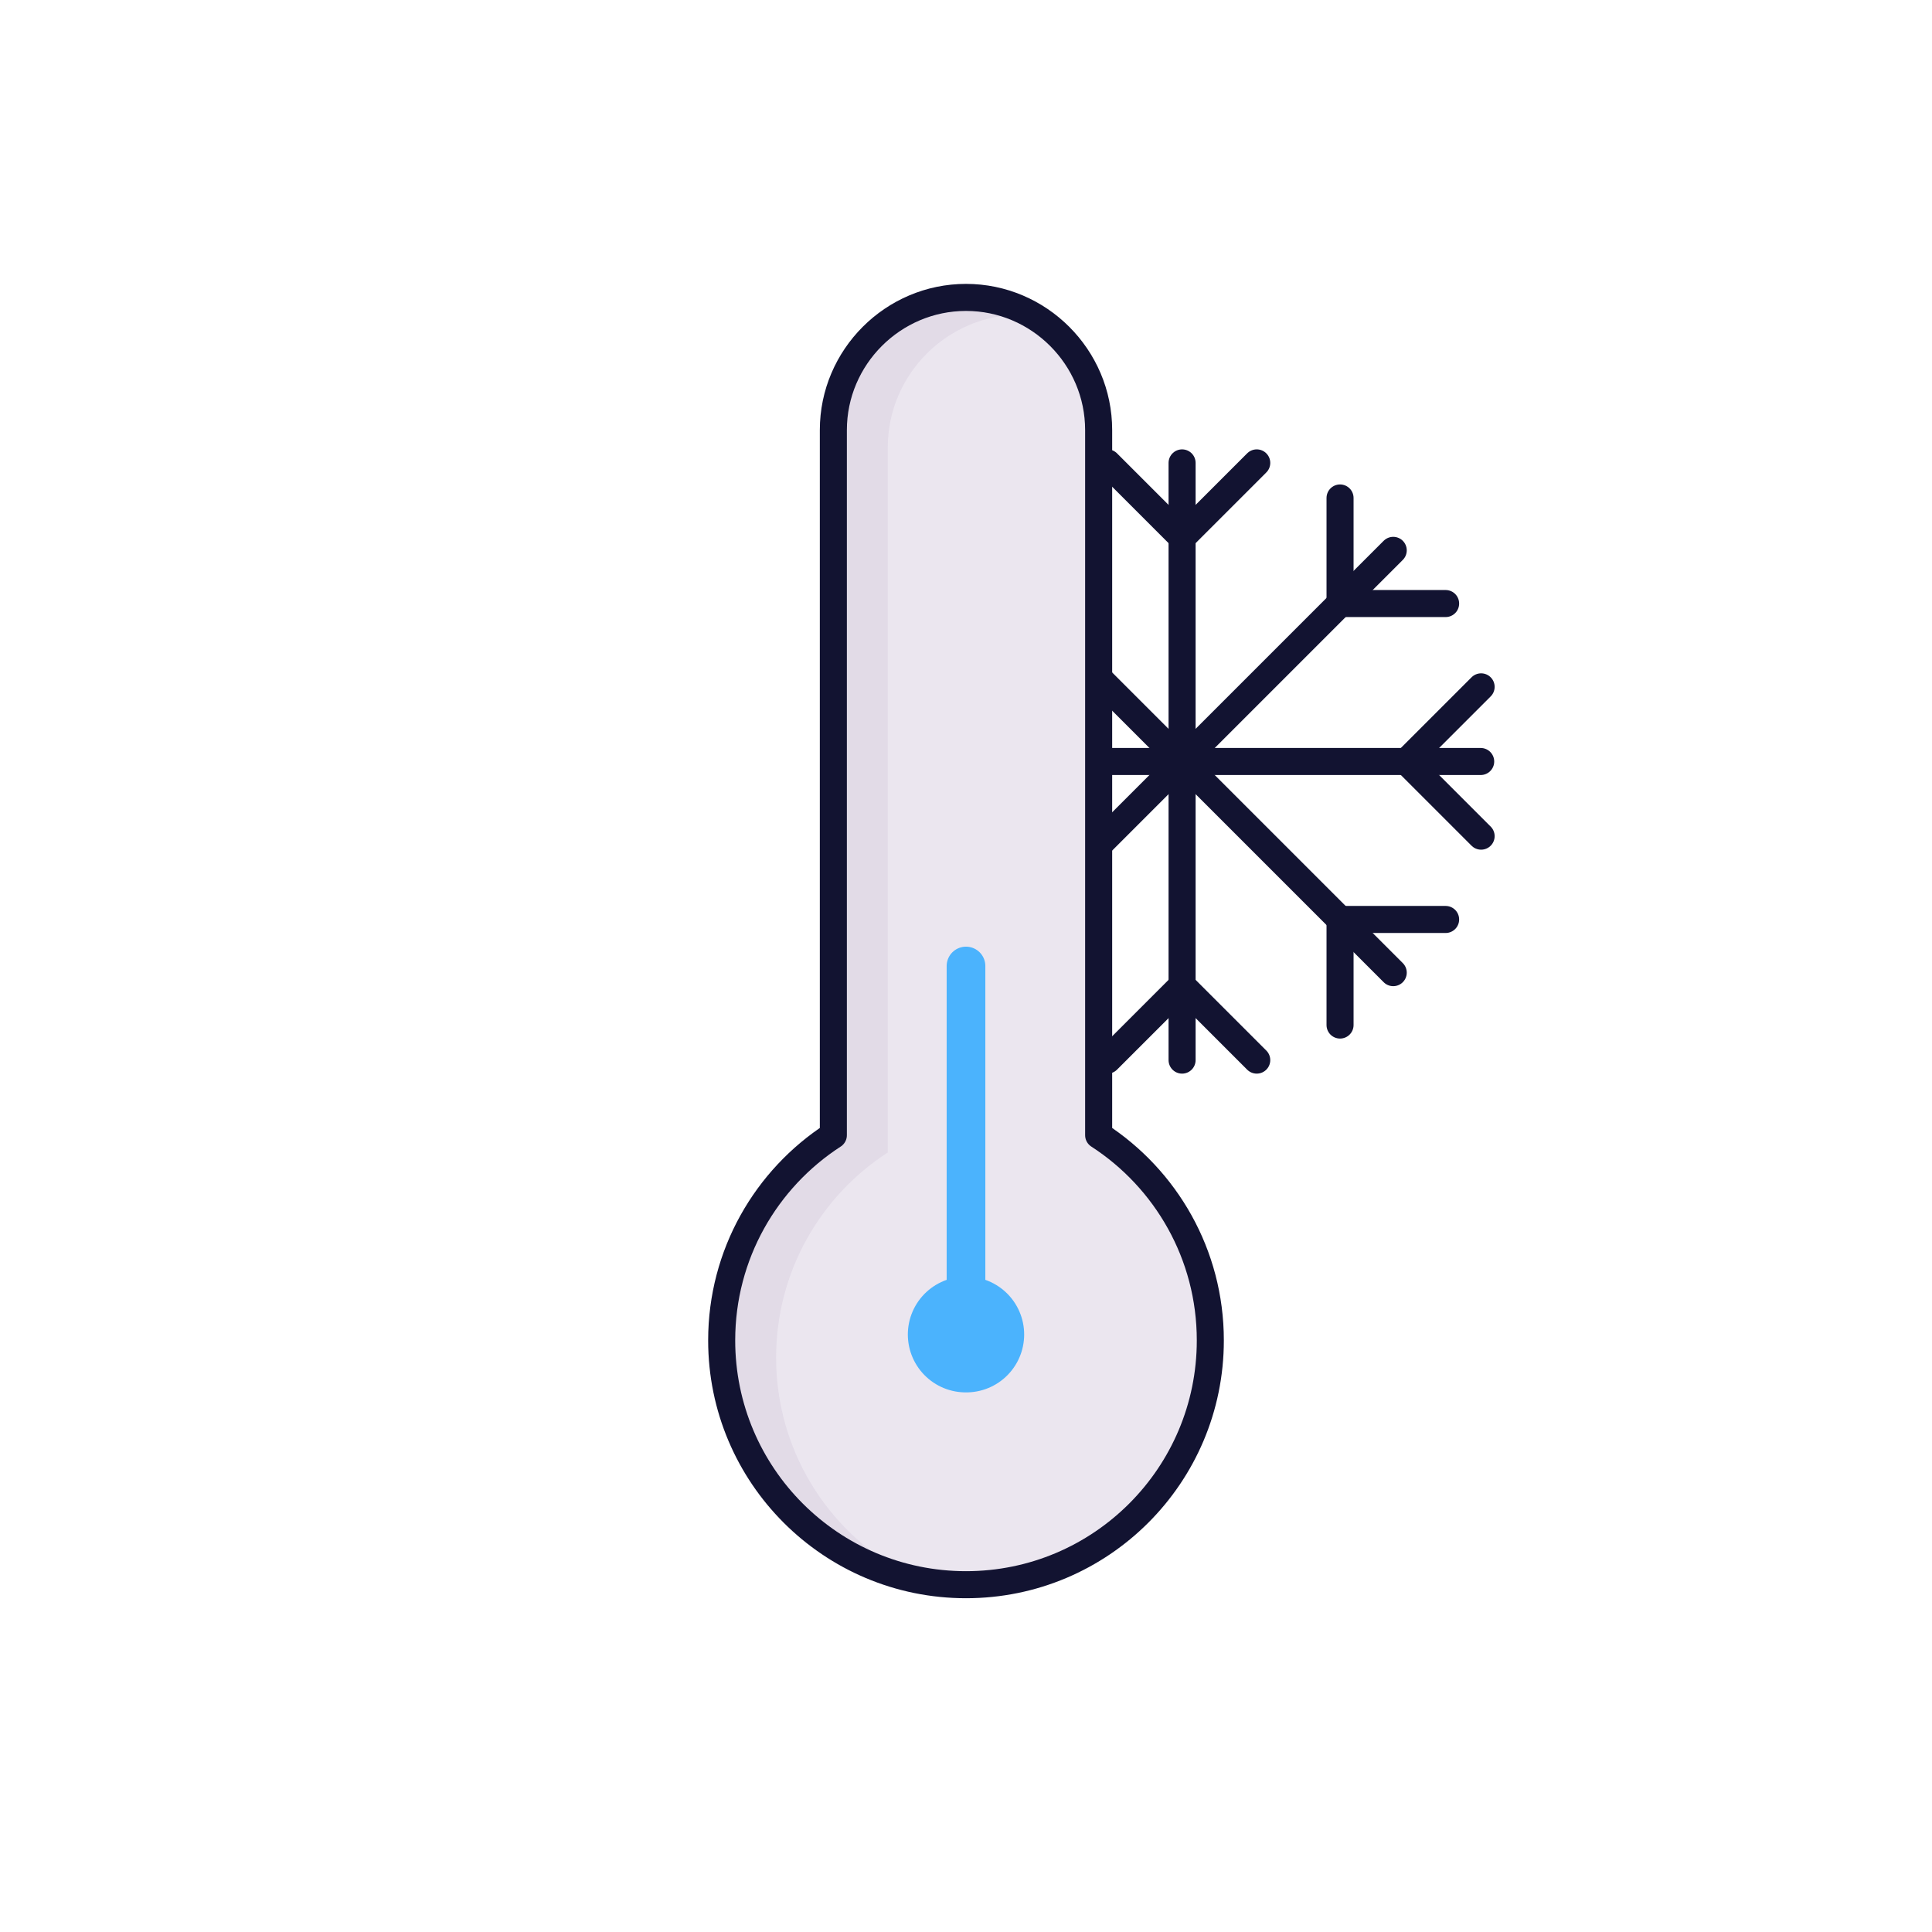
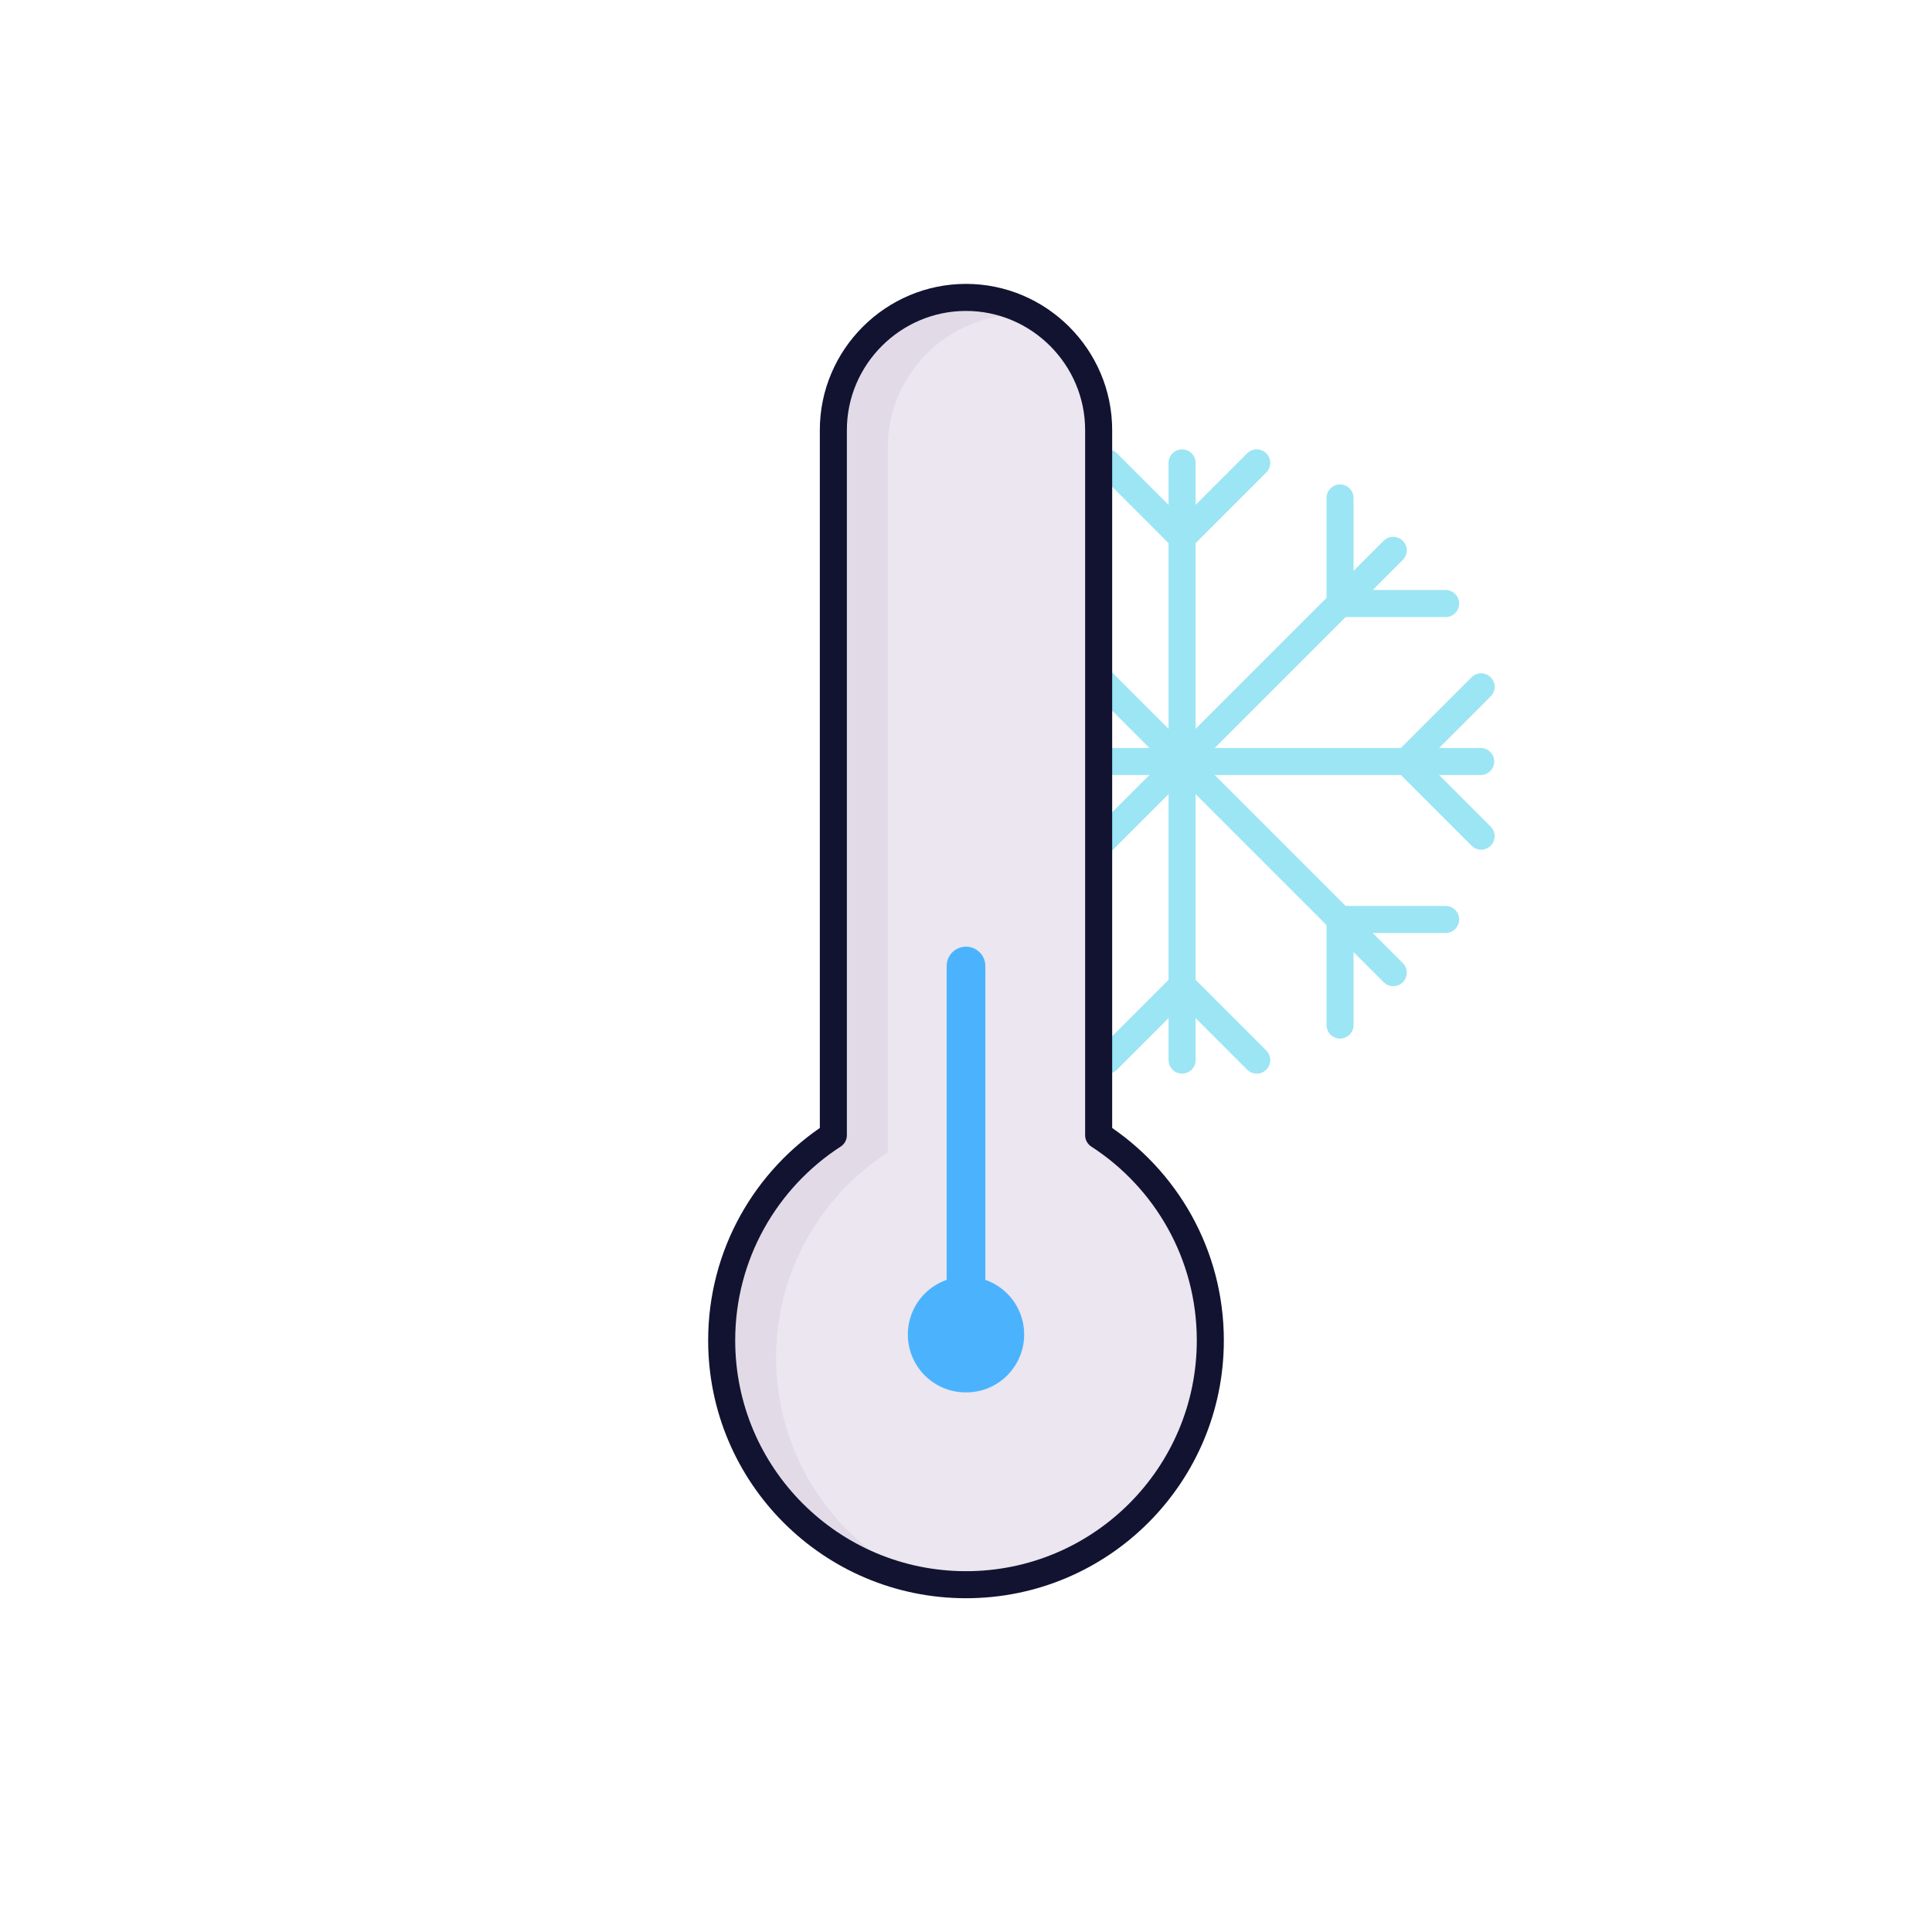
<svg xmlns="http://www.w3.org/2000/svg" viewBox="0 0 500 500" width="500" height="500" preserveAspectRatio="xMidYMid meet" style="width: 100%; height: 100%; transform: translate3d(0px, 0px, 0px) scale(1.3); content-visibility: visible;">
  <defs>
    <clipPath id="__lottie_element_7551">
      <rect width="500" height="500" x="0" y="0" />
    </clipPath>
  </defs>
  <g clip-path="url(#__lottie_element_7551)">
    <g transform="matrix(1,0,0,1,0,0)" opacity="1" style="display: block;">
      <g opacity="1" transform="matrix(1,0,0,1,305.923,197.076)">
-         <path stroke-linecap="round" stroke-linejoin="round" fill-opacity="0" stroke="rgb(18,19,49)" stroke-opacity="1" stroke-width="7" d=" M0,77.278 C0,77.278 0,-77.278 0,-77.278" />
+         <path stroke-linecap="round" stroke-linejoin="round" fill-opacity="0" stroke="#9ce5f4" stroke-opacity="1" stroke-width="7" d=" M0,77.278 C0,77.278 0,-77.278 0,-77.278" />
      </g>
      <g opacity="1" transform="matrix(1,0,0,1,305.923,197.076)">
-         <path stroke-linecap="round" stroke-linejoin="round" fill-opacity="0" stroke="rgb(18,19,49)" stroke-opacity="1" stroke-width="7" d=" M-77.278,0 C-77.278,0 77.278,0 77.278,0" />
+         <path stroke-linecap="round" stroke-linejoin="round" fill-opacity="0" stroke="#9ce5f4" stroke-opacity="1" stroke-width="7" d=" M-77.278,0 C-77.278,0 77.278,0 77.278,0" />
      </g>
      <g opacity="1" transform="matrix(1,0,0,1,305.923,197.076)">
-         <path stroke-linecap="round" stroke-linejoin="round" fill-opacity="0" stroke="rgb(18,19,49)" stroke-opacity="1" stroke-width="7" d=" M-54.644,-54.644 C-54.644,-54.644 54.644,54.644 54.644,54.644">
+         <path stroke-linecap="round" stroke-linejoin="round" fill-opacity="0" stroke="#9ce5f4" stroke-opacity="1" stroke-width="7" d=" M-54.644,-54.644 C-54.644,-54.644 54.644,54.644 54.644,54.644">
				</path>
      </g>
      <g opacity="1" transform="matrix(1,0,0,1,305.923,197.076)">
-         <path stroke-linecap="round" stroke-linejoin="round" fill-opacity="0" stroke="rgb(18,19,49)" stroke-opacity="1" stroke-width="7" d=" M-54.644,54.644 C-54.644,54.644 54.644,-54.644 54.644,-54.644">
+         <path stroke-linecap="round" stroke-linejoin="round" fill-opacity="0" stroke="#9ce5f4" stroke-opacity="1" stroke-width="7" d=" M-54.644,54.644 C-54.644,54.644 54.644,-54.644 54.644,-54.644">
				</path>
      </g>
      <g opacity="1" transform="matrix(1,0,0,1,0,0)">
        <g opacity="1" transform="matrix(1,0,0,1,296.264,129.457)">
-           <path stroke-linecap="round" stroke-linejoin="round" fill-opacity="0" stroke="rgb(18,19,49)" stroke-opacity="1" stroke-width="7" d=" M9.66,9.66 C9.66,9.66 -9.66,-9.66 -9.66,-9.66">
+           <path stroke-linecap="round" stroke-linejoin="round" fill-opacity="0" stroke="#9ce5f4" stroke-opacity="1" stroke-width="7" d=" M9.66,9.66 C9.66,9.66 -9.66,-9.66 -9.66,-9.66">
					</path>
        </g>
        <g opacity="1" transform="matrix(1,0,0,1,315.583,129.457)">
-           <path stroke-linecap="round" stroke-linejoin="round" fill-opacity="0" stroke="rgb(18,19,49)" stroke-opacity="1" stroke-width="7" d=" M-9.66,9.66 C-9.66,9.66 9.66,-9.66 9.66,-9.66">
+           <path stroke-linecap="round" stroke-linejoin="round" fill-opacity="0" stroke="#9ce5f4" stroke-opacity="1" stroke-width="7" d=" M-9.66,9.66 C-9.66,9.66 9.66,-9.66 9.66,-9.66">
					</path>
        </g>
      </g>
      <g opacity="1" transform="matrix(1,0,0,1,0,0)">
        <g opacity="1" transform="matrix(1,0,0,1,346.803,142.535)">
-           <path stroke-linecap="round" stroke-linejoin="round" fill-opacity="0" stroke="rgb(18,19,49)" stroke-opacity="1" stroke-width="7" d=" M0,13.661 C0,13.661 0,-13.661 0,-13.661" />
+           <path stroke-linecap="round" stroke-linejoin="round" fill-opacity="0" stroke="#9ce5f4" stroke-opacity="1" stroke-width="7" d=" M0,13.661 C0,13.661 0,-13.661 0,-13.661" />
        </g>
        <g opacity="1" transform="matrix(1,0,0,1,360.464,156.196)">
-           <path stroke-linecap="round" stroke-linejoin="round" fill-opacity="0" stroke="rgb(18,19,49)" stroke-opacity="1" stroke-width="7" d=" M-13.661,0 C-13.661,0 13.661,0 13.661,0" />
+           <path stroke-linecap="round" stroke-linejoin="round" fill-opacity="0" stroke="#9ce5f4" stroke-opacity="1" stroke-width="7" d=" M-13.661,0 C-13.661,0 13.661,0 13.661,0" />
        </g>
      </g>
      <g opacity="1" transform="matrix(1,0,0,1,0,0)">
        <g opacity="1" transform="matrix(1,0,0,1,265.044,142.535)">
-           <path stroke-linecap="round" stroke-linejoin="round" fill-opacity="0" stroke="rgb(18,19,49)" stroke-opacity="1" stroke-width="7" d=" M0,13.661 C0,13.661 0,-13.661 0,-13.661" />
+           <path stroke-linecap="round" stroke-linejoin="round" fill-opacity="0" stroke="#9ce5f4" stroke-opacity="1" stroke-width="7" d=" M0,13.661 C0,13.661 0,-13.661 0,-13.661" />
        </g>
        <g opacity="1" transform="matrix(1,0,0,1,251.383,156.196)">
-           <path stroke-linecap="round" stroke-linejoin="round" fill-opacity="0" stroke="rgb(18,19,49)" stroke-opacity="1" stroke-width="7" d=" M13.661,0 C13.661,0 -13.661,0 -13.661,0" />
+           <path stroke-linecap="round" stroke-linejoin="round" fill-opacity="0" stroke="#9ce5f4" stroke-opacity="1" stroke-width="7" d=" M13.661,0 C13.661,0 -13.661,0 -13.661,0" />
        </g>
      </g>
      <g opacity="1" transform="matrix(1,0,0,1,0,0)">
        <g opacity="1" transform="matrix(1,0,0,1,265.044,251.618)">
-           <path stroke-linecap="round" stroke-linejoin="round" fill-opacity="0" stroke="rgb(18,19,49)" stroke-opacity="1" stroke-width="7" d=" M0,-13.661 C0,-13.661 0,13.661 0,13.661" />
+           <path stroke-linecap="round" stroke-linejoin="round" fill-opacity="0" stroke="#9ce5f4" stroke-opacity="1" stroke-width="7" d=" M0,-13.661 C0,-13.661 0,13.661 0,13.661" />
        </g>
        <g opacity="1" transform="matrix(1,0,0,1,251.383,237.957)">
-           <path stroke-linecap="round" stroke-linejoin="round" fill-opacity="0" stroke="rgb(18,19,49)" stroke-opacity="1" stroke-width="7" d=" M13.661,0 C13.661,0 -13.661,0 -13.661,0" />
+           <path stroke-linecap="round" stroke-linejoin="round" fill-opacity="0" stroke="#9ce5f4" stroke-opacity="1" stroke-width="7" d=" M13.661,0 C13.661,0 -13.661,0 -13.661,0" />
        </g>
      </g>
      <g opacity="1" transform="matrix(1,0,0,1,0,0)">
        <g opacity="1" transform="matrix(1,0,0,1,346.803,251.618)">
-           <path stroke-linecap="round" stroke-linejoin="round" fill-opacity="0" stroke="rgb(18,19,49)" stroke-opacity="1" stroke-width="7" d=" M0,-13.661 C0,-13.661 0,13.661 0,13.661" />
+           <path stroke-linecap="round" stroke-linejoin="round" fill-opacity="0" stroke="#9ce5f4" stroke-opacity="1" stroke-width="7" d=" M0,-13.661 C0,-13.661 0,13.661 0,13.661" />
        </g>
        <g opacity="1" transform="matrix(1,0,0,1,360.464,237.957)">
-           <path stroke-linecap="round" stroke-linejoin="round" fill-opacity="0" stroke="rgb(18,19,49)" stroke-opacity="1" stroke-width="7" d=" M-13.661,0 C-13.661,0 13.661,0 13.661,0" />
+           <path stroke-linecap="round" stroke-linejoin="round" fill-opacity="0" stroke="#9ce5f4" stroke-opacity="1" stroke-width="7" d=" M-13.661,0 C-13.661,0 13.661,0 13.661,0" />
        </g>
      </g>
      <g opacity="1" transform="matrix(1,0,0,1,0,0)">
        <g opacity="1" transform="matrix(1,0,0,1,315.583,264.694)">
-           <path stroke-linecap="round" stroke-linejoin="round" fill-opacity="0" stroke="rgb(18,19,49)" stroke-opacity="1" stroke-width="7" d=" M-9.66,-9.66 C-9.66,-9.66 9.66,9.66 9.66,9.66">
+           <path stroke-linecap="round" stroke-linejoin="round" fill-opacity="0" stroke="#9ce5f4" stroke-opacity="1" stroke-width="7" d=" M-9.66,-9.66 C-9.66,-9.66 9.66,9.66 9.66,9.66">
					</path>
        </g>
        <g opacity="1" transform="matrix(1,0,0,1,296.264,264.694)">
-           <path stroke-linecap="round" stroke-linejoin="round" fill-opacity="0" stroke="rgb(18,19,49)" stroke-opacity="1" stroke-width="7" d=" M9.66,-9.66 C9.66,-9.66 -9.66,9.66 -9.66,9.66">
+           <path stroke-linecap="round" stroke-linejoin="round" fill-opacity="0" stroke="#9ce5f4" stroke-opacity="1" stroke-width="7" d=" M9.66,-9.66 C9.66,-9.66 -9.66,9.66 -9.66,9.66">
					</path>
        </g>
      </g>
      <g opacity="1" transform="matrix(1,0,0,1,0,0)">
        <g opacity="1" transform="matrix(1,0,0,1,238.305,206.736)">
-           <path stroke-linecap="round" stroke-linejoin="round" fill-opacity="0" stroke="rgb(18,19,49)" stroke-opacity="1" stroke-width="7" d=" M9.66,-9.66 C9.66,-9.66 -9.66,9.66 -9.66,9.66">
+           <path stroke-linecap="round" stroke-linejoin="round" fill-opacity="0" stroke="#9ce5f4" stroke-opacity="1" stroke-width="7" d=" M9.66,-9.66 C9.66,-9.66 -9.66,9.66 -9.66,9.66">
					</path>
        </g>
        <g opacity="1" transform="matrix(1,0,0,1,238.305,187.416)">
-           <path stroke-linecap="round" stroke-linejoin="round" fill-opacity="0" stroke="rgb(18,19,49)" stroke-opacity="1" stroke-width="7" d=" M9.66,9.66 C9.66,9.66 -9.66,-9.66 -9.66,-9.66">
+           <path stroke-linecap="round" stroke-linejoin="round" fill-opacity="0" stroke="#9ce5f4" stroke-opacity="1" stroke-width="7" d=" M9.66,9.66 C9.66,9.66 -9.66,-9.66 -9.66,-9.66">
					</path>
        </g>
      </g>
      <g opacity="1" transform="matrix(1,0,0,1,0,0)">
        <g opacity="1" transform="matrix(1,0,0,1,373.652,187.416)">
-           <path stroke-linecap="round" stroke-linejoin="round" fill-opacity="0" stroke="rgb(18,19,49)" stroke-opacity="1" stroke-width="7" d=" M-9.66,9.66 C-9.66,9.66 9.66,-9.66 9.66,-9.66">
+           <path stroke-linecap="round" stroke-linejoin="round" fill-opacity="0" stroke="#9ce5f4" stroke-opacity="1" stroke-width="7" d=" M-9.66,9.66 C-9.66,9.66 9.66,-9.66 9.66,-9.66">
					</path>
        </g>
        <g opacity="1" transform="matrix(1,0,0,1,373.652,206.736)">
-           <path stroke-linecap="round" stroke-linejoin="round" fill-opacity="0" stroke="rgb(18,19,49)" stroke-opacity="1" stroke-width="7" d=" M-9.66,-9.66 C-9.66,-9.66 9.66,9.66 9.66,9.66">
+           <path stroke-linecap="round" stroke-linejoin="round" fill-opacity="0" stroke="#9ce5f4" stroke-opacity="1" stroke-width="7" d=" M-9.66,-9.66 C-9.66,-9.66 9.66,9.66 9.66,9.66">
					</path>
        </g>
      </g>
    </g>
    <g transform="matrix(1,0,0,1,35.125,-7.667999)" opacity="1" style="display: block;">
      <g opacity="1" transform="matrix(1,0,0,1,214.961,250)">
        <path fill="rgb(235,230,239)" fill-opacity="1" d=" M34.33,50.245 C34.33,50.245 34.33,-24.885 34.33,-24.885 C34.33,-24.885 34.33,-46.465 34.33,-46.465 C34.33,-46.465 34.33,-68.045 34.33,-68.045 C34.33,-68.045 34.33,-132.245 34.33,-132.245 C34.33,-151.125 18.88,-166.575 0,-166.575 C-18.88,-166.575 -34.33,-151.125 -34.33,-132.245 C-34.33,-132.245 -34.33,50.245 -34.33,50.245 C-51.72,61.505 -63.23,81.085 -63.23,103.345 C-63.23,138.265 -34.92,166.575 0,166.575 C34.92,166.575 63.23,138.265 63.23,103.345 C63.23,81.085 51.72,61.505 34.33,50.245z">
				</path>
      </g>
      <g opacity="0.5" transform="matrix(1,0,0,1,193.098,248.892)" style="mix-blend-mode: multiply;">
        <path fill="rgb(235,230,239)" fill-opacity="1" d=" M-27.366,110.132 C-27.366,87.872 -15.856,68.292 1.534,57.032 C1.534,57.032 1.534,-125.458 1.534,-125.458 C1.534,-144.338 16.984,-159.788 35.864,-159.788 C37.736,-159.788 39.573,-159.63 41.366,-159.338 C35.817,-163.195 29.094,-165.467 21.864,-165.467 C2.984,-165.467 -12.466,-150.017 -12.466,-131.137 C-12.466,-131.137 -12.466,51.353 -12.466,51.353 C-29.856,62.613 -41.366,82.193 -41.366,104.453 C-41.366,133.628 -21.6,158.175 5.267,165.467 C-14.189,154.685 -27.366,133.951 -27.366,110.132z">
				</path>
      </g>
    </g>
    <g transform="matrix(1,0,0,1,250,243.545)" opacity="1" style="display: block;">
      <g opacity="1" transform="matrix(1,0,0,1,0,0)">
        <path stroke-linecap="round" stroke-linejoin="round" fill-opacity="0" stroke="rgb(18,19,49)" stroke-opacity="1" stroke-width="7" d=" M34.33,50.245 C34.33,50.245 34.33,-132.245 34.33,-132.245 C34.33,-151.125 18.88,-166.575 0,-166.575 C-18.88,-166.575 -34.33,-151.125 -34.33,-132.245 C-34.33,-132.245 -34.33,50.245 -34.33,50.245 C-51.72,61.505 -63.23,81.085 -63.23,103.345 C-63.23,138.265 -34.92,166.575 0,166.575 C34.92,166.575 63.23,138.265 63.23,103.345 C63.23,81.085 51.72,61.505 34.33,50.245z">
				</path>
      </g>
    </g>
    <g transform="matrix(1,0,0,1,250,297.693)" opacity="1" style="display: block;">
      <g opacity="1" transform="matrix(1,0,0,1,0,0)">
        <path stroke-linecap="round" stroke-linejoin="round" fill-opacity="0" stroke="rgb(75,179,253)" stroke-opacity="1" stroke-width="10.01" d=" M0,-47.693 C0,-47.693 0,47.693 0,47.693" />
      </g>
    </g>
    <g transform="matrix(1,0,0,1,250,345.369)" opacity="1" style="display: block;">
      <g opacity="1" transform="matrix(1,0,0,1,0,0)">
        <path stroke-linecap="round" stroke-linejoin="round" fill-opacity="0" stroke="rgb(75,179,253)" stroke-opacity="1" stroke-width="29.96" d=" M0.073,0 C0.073,0 -0.073,0 -0.073,0" />
      </g>
    </g>
  </g>
</svg>
